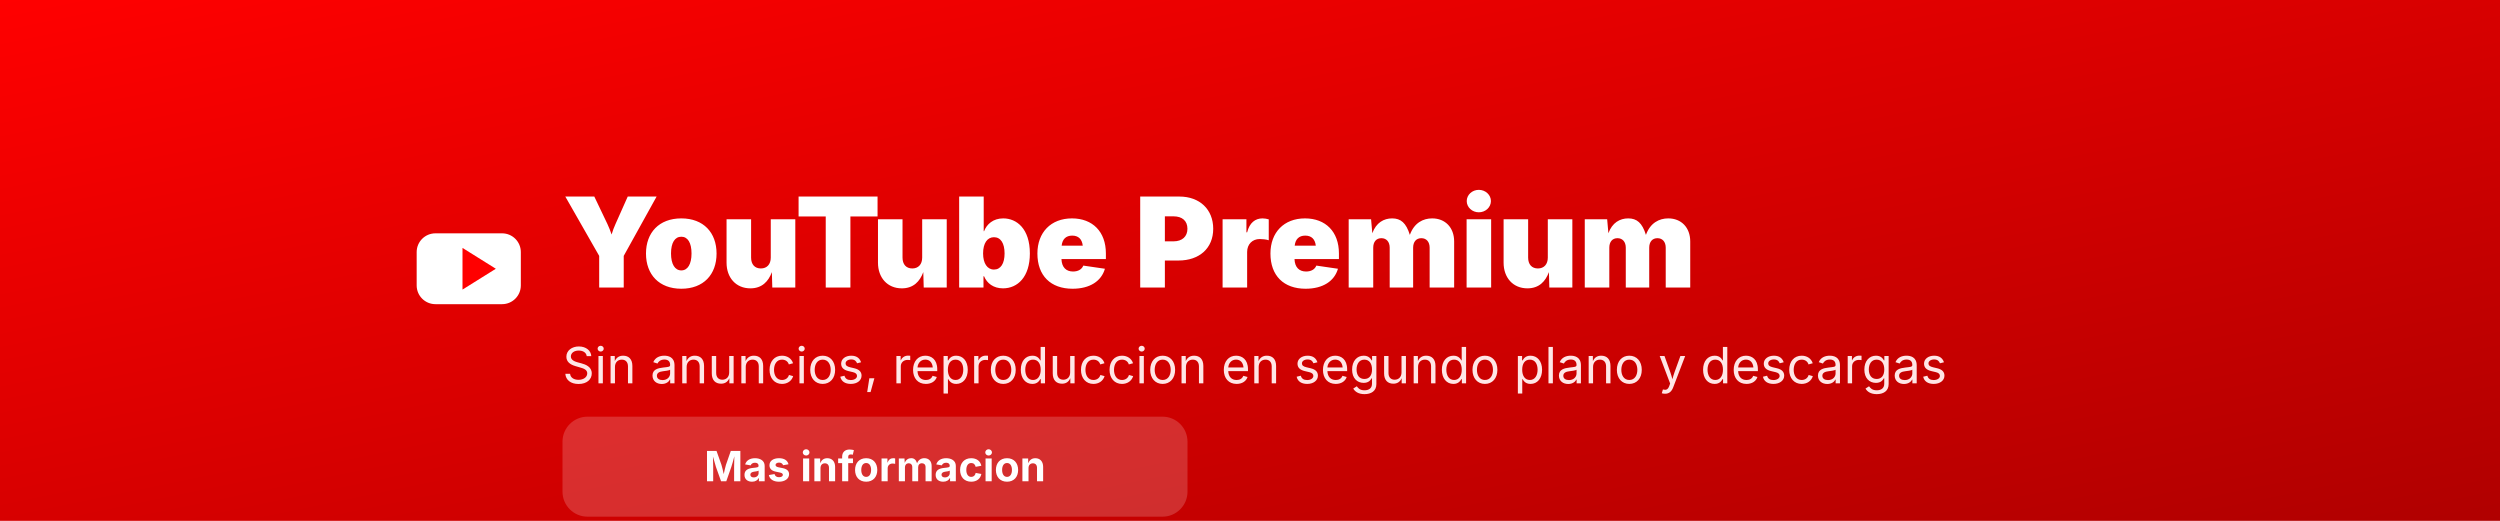
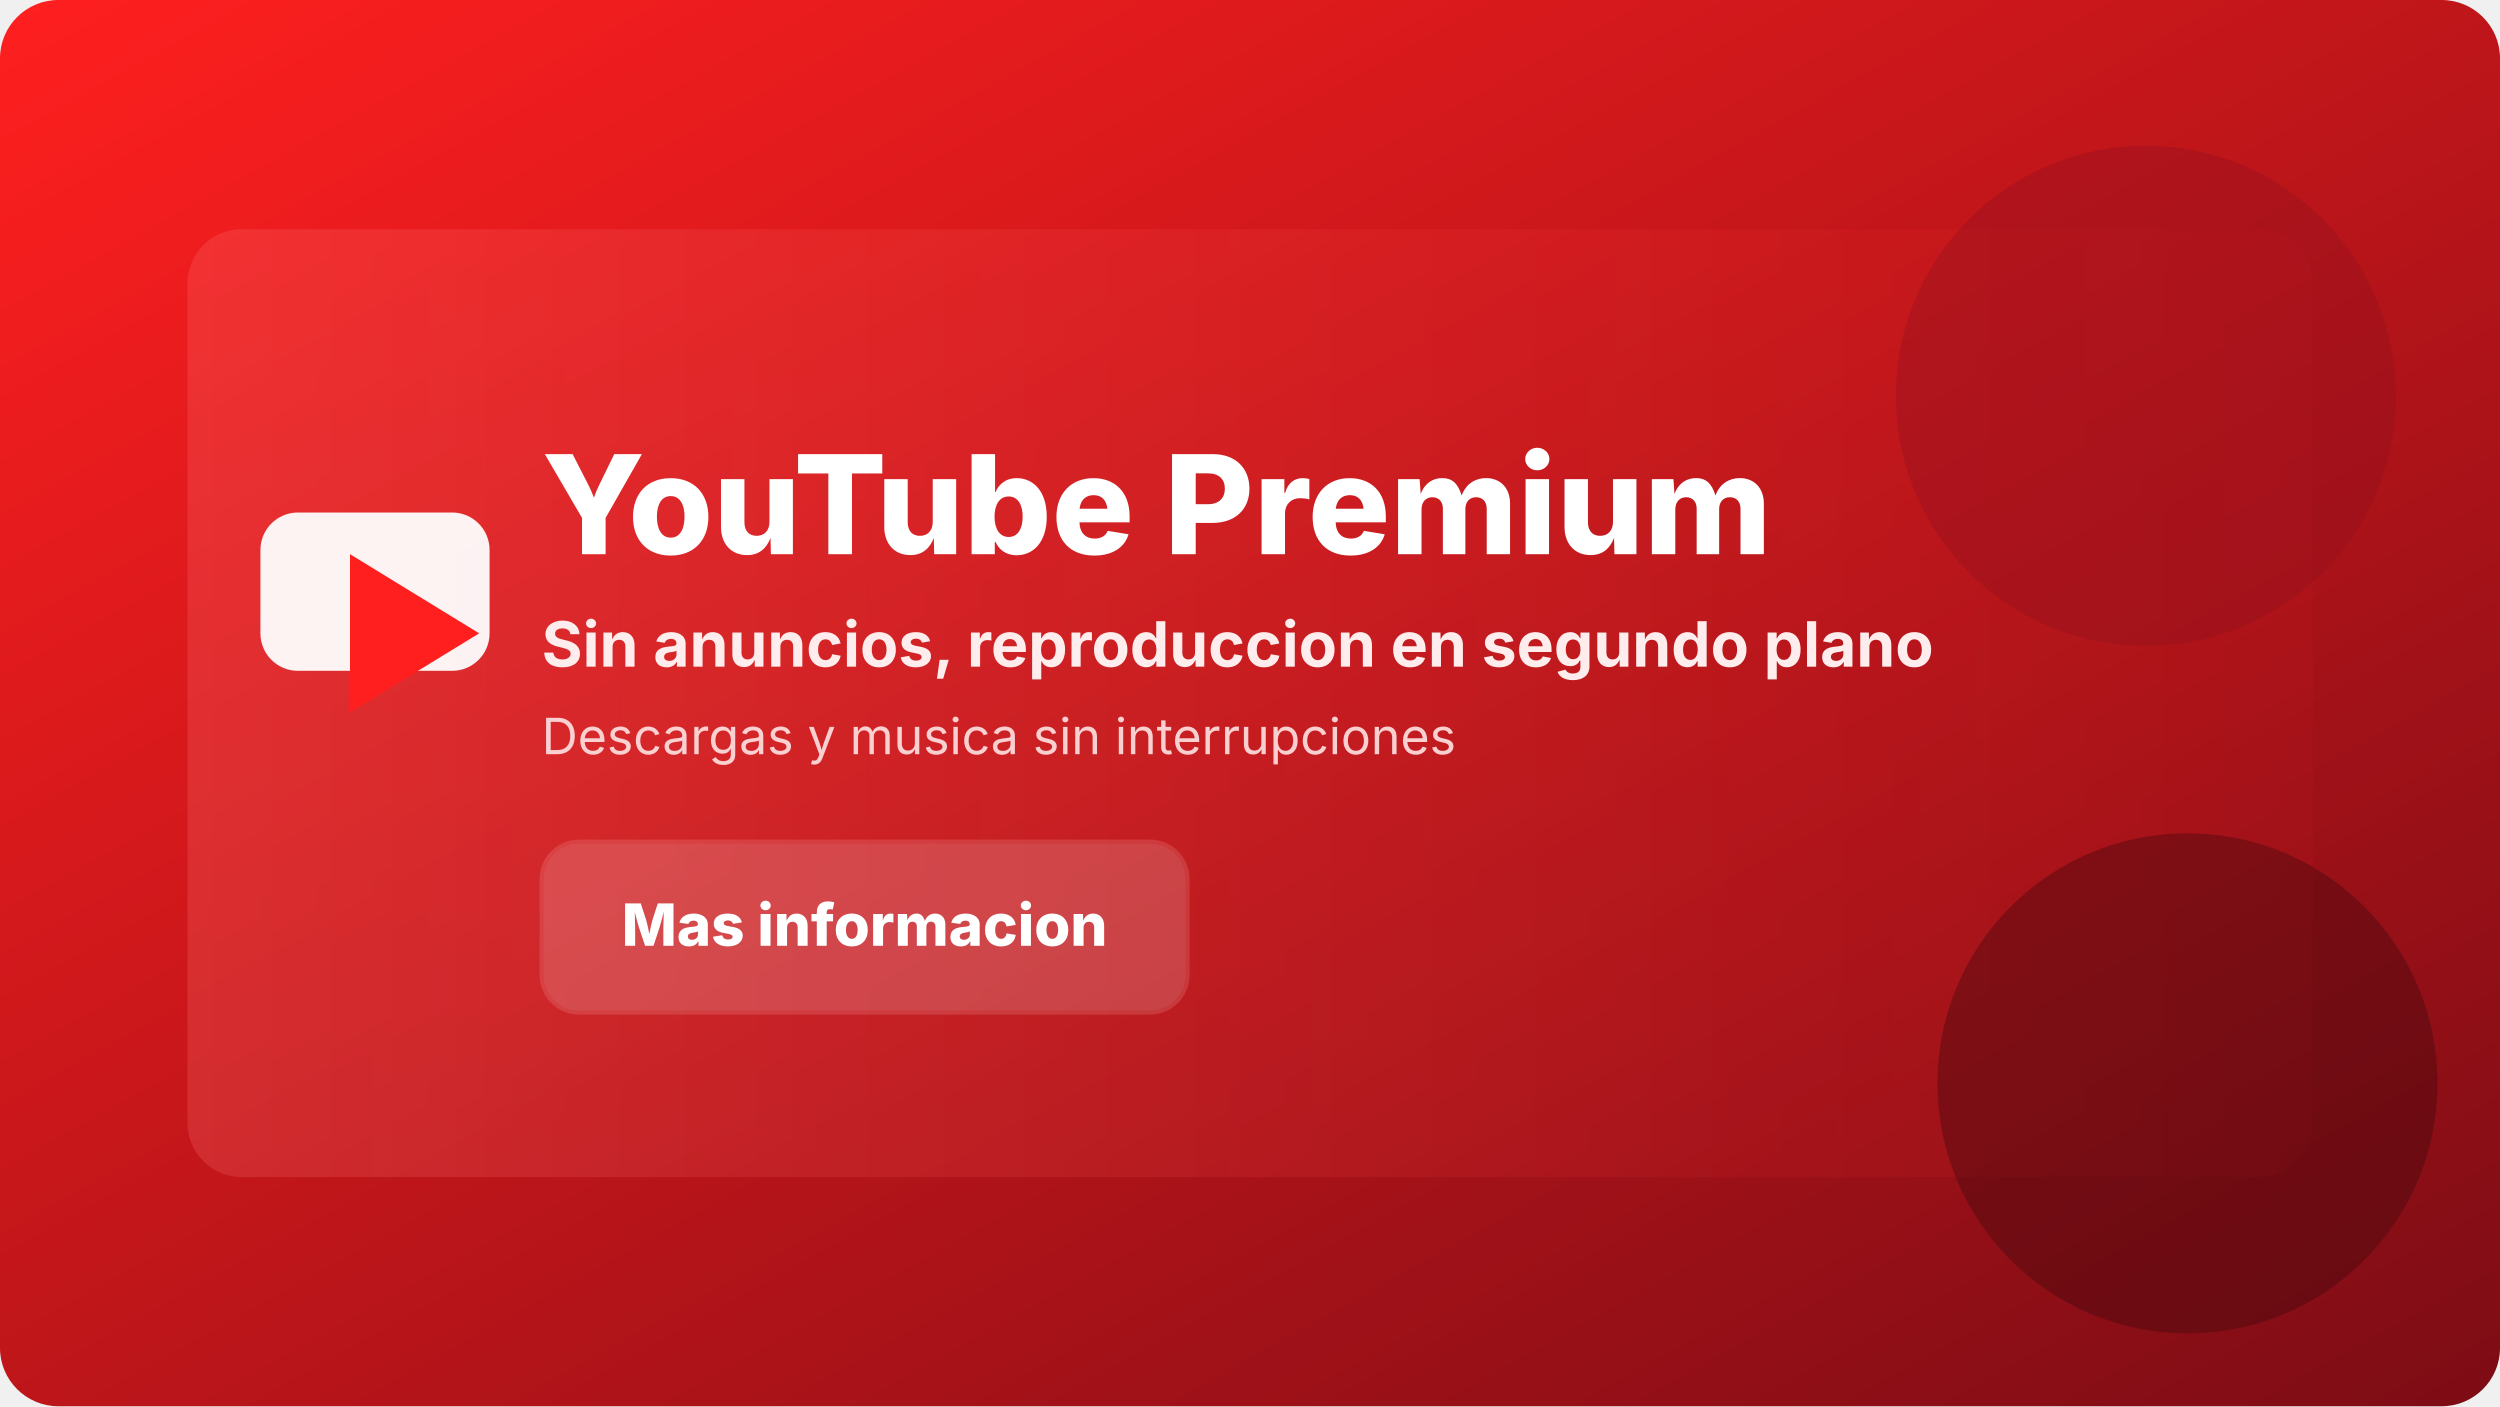
- <svg xmlns="http://www.w3.org/2000/svg" width="1200" height="250" viewBox="0 0 1200 250">
+ <svg xmlns="http://www.w3.org/2000/svg" width="1200" height="675" viewBox="0 0 1200 675" fill="none">
  <defs>
    <linearGradient id="ytSup" x1="0" y1="0" x2="1" y2="1">
-       <stop offset="0%" stop-color="#FF0000" />
-       <stop offset="100%" stop-color="#B00000" />
+       <stop offset="0%" stop-color="#ff1f1f" />
+       <stop offset="100%" stop-color="#7d0c15" />
+     </linearGradient>
+     <linearGradient id="ytGlow" x1="0" y1="0" x2="1" y2="0">
+       <stop offset="0%" stop-color="#ff7b7b" stop-opacity="0.4" />
+       <stop offset="100%" stop-color="#ff1f1f" stop-opacity="0.1" />
    </linearGradient>
  </defs>
-   <rect width="1200" height="250" fill="url(#ytSup)" />
-   <rect x="200" y="112" width="50" height="34" rx="9" fill="#ffffff" />
-   <polygon points="222,119 238,129 222,139" fill="#FF0000" />
-   <text x="270" y="138" font-size="60" font-family="Inter, Arial, sans-serif" fill="#ffffff" font-weight="900">YouTube Premium</text>
-   <text x="270" y="184" font-size="24" font-family="Inter, Arial, sans-serif" fill="#ffe6e6">Sin anuncios, reproduccion en segundo plano y descargas</text>
-   <rect x="270" y="200" rx="12" ry="12" width="300" height="48" fill="#ffffff" opacity="0.18" />
-   <text x="420" y="231" font-size="20" font-family="Inter, Arial, sans-serif" fill="#ffffff" font-weight="700" text-anchor="middle">Mas informacion</text>
+   <rect width="1200" height="675" rx="28" fill="url(#ytSup)" />
+   <rect x="90" y="110" width="1020" height="455" rx="26" fill="url(#ytGlow)" opacity="0.55" />
+   <circle cx="1030" cy="190" r="120" fill="#8f0f1c" opacity="0.35" />
+   <circle cx="1050" cy="520" r="120" fill="#35060c" opacity="0.35" />
+   <rect x="125" y="246" width="110" height="76" rx="18" fill="#ffffff" opacity="0.94" />
+   <polygon points="168,266 230,304 168,342" fill="#ff1f1f" />
+   <text x="260" y="266" font-size="66" font-family="Inter, Arial, sans-serif" fill="#ffffff" font-weight="800">YouTube Premium</text>
+   <text x="260" y="320" font-size="30" font-family="Inter, Arial, sans-serif" fill="#ffecec" font-weight="700">Sin anuncios, reproduccion en segundo plano</text>
+   <text x="260" y="362" font-size="24" font-family="Inter, Arial, sans-serif" fill="#ffe2e2" opacity="0.9">Descargas y musica sin interrupciones</text>
+   <rect x="260" y="404" rx="18" ry="18" width="310" height="82" fill="#ffffff" opacity="0.17" stroke="#ffc6c6" stroke-width="2" />
+   <text x="415" y="454" font-size="28" font-family="Inter, Arial, sans-serif" fill="#ffffff" font-weight="800" text-anchor="middle">Mas informacion</text>
</svg>
